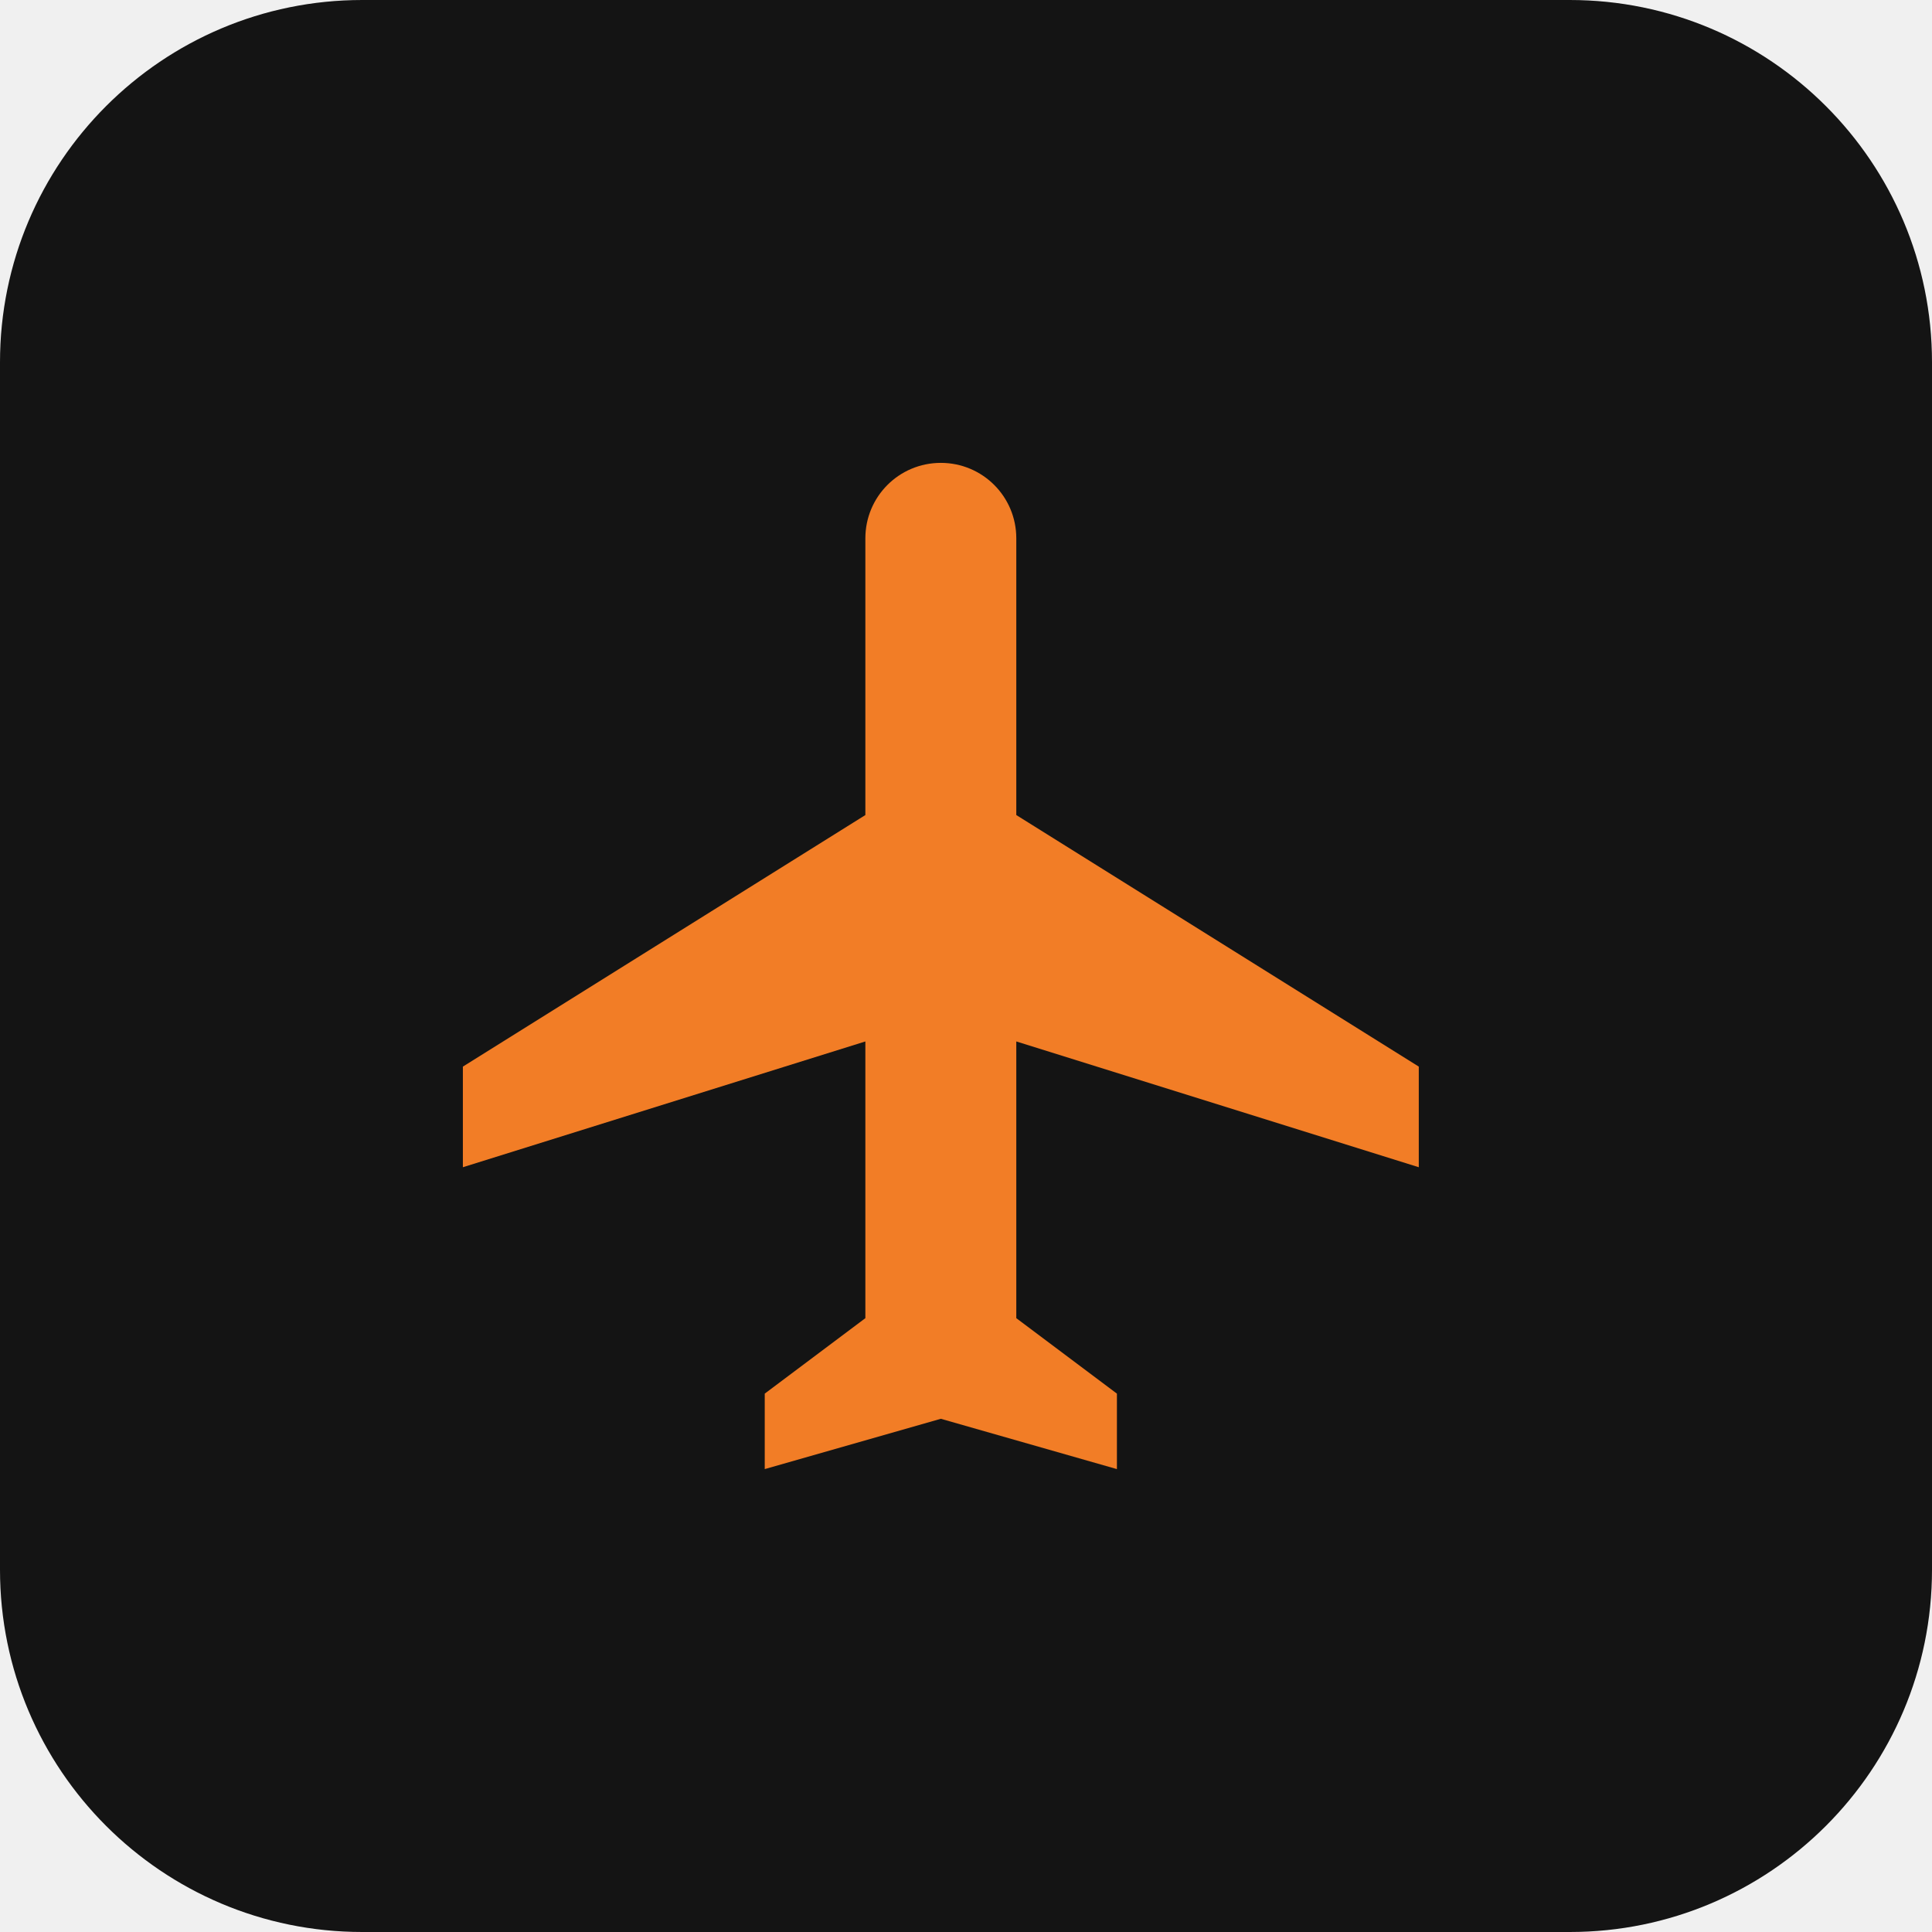
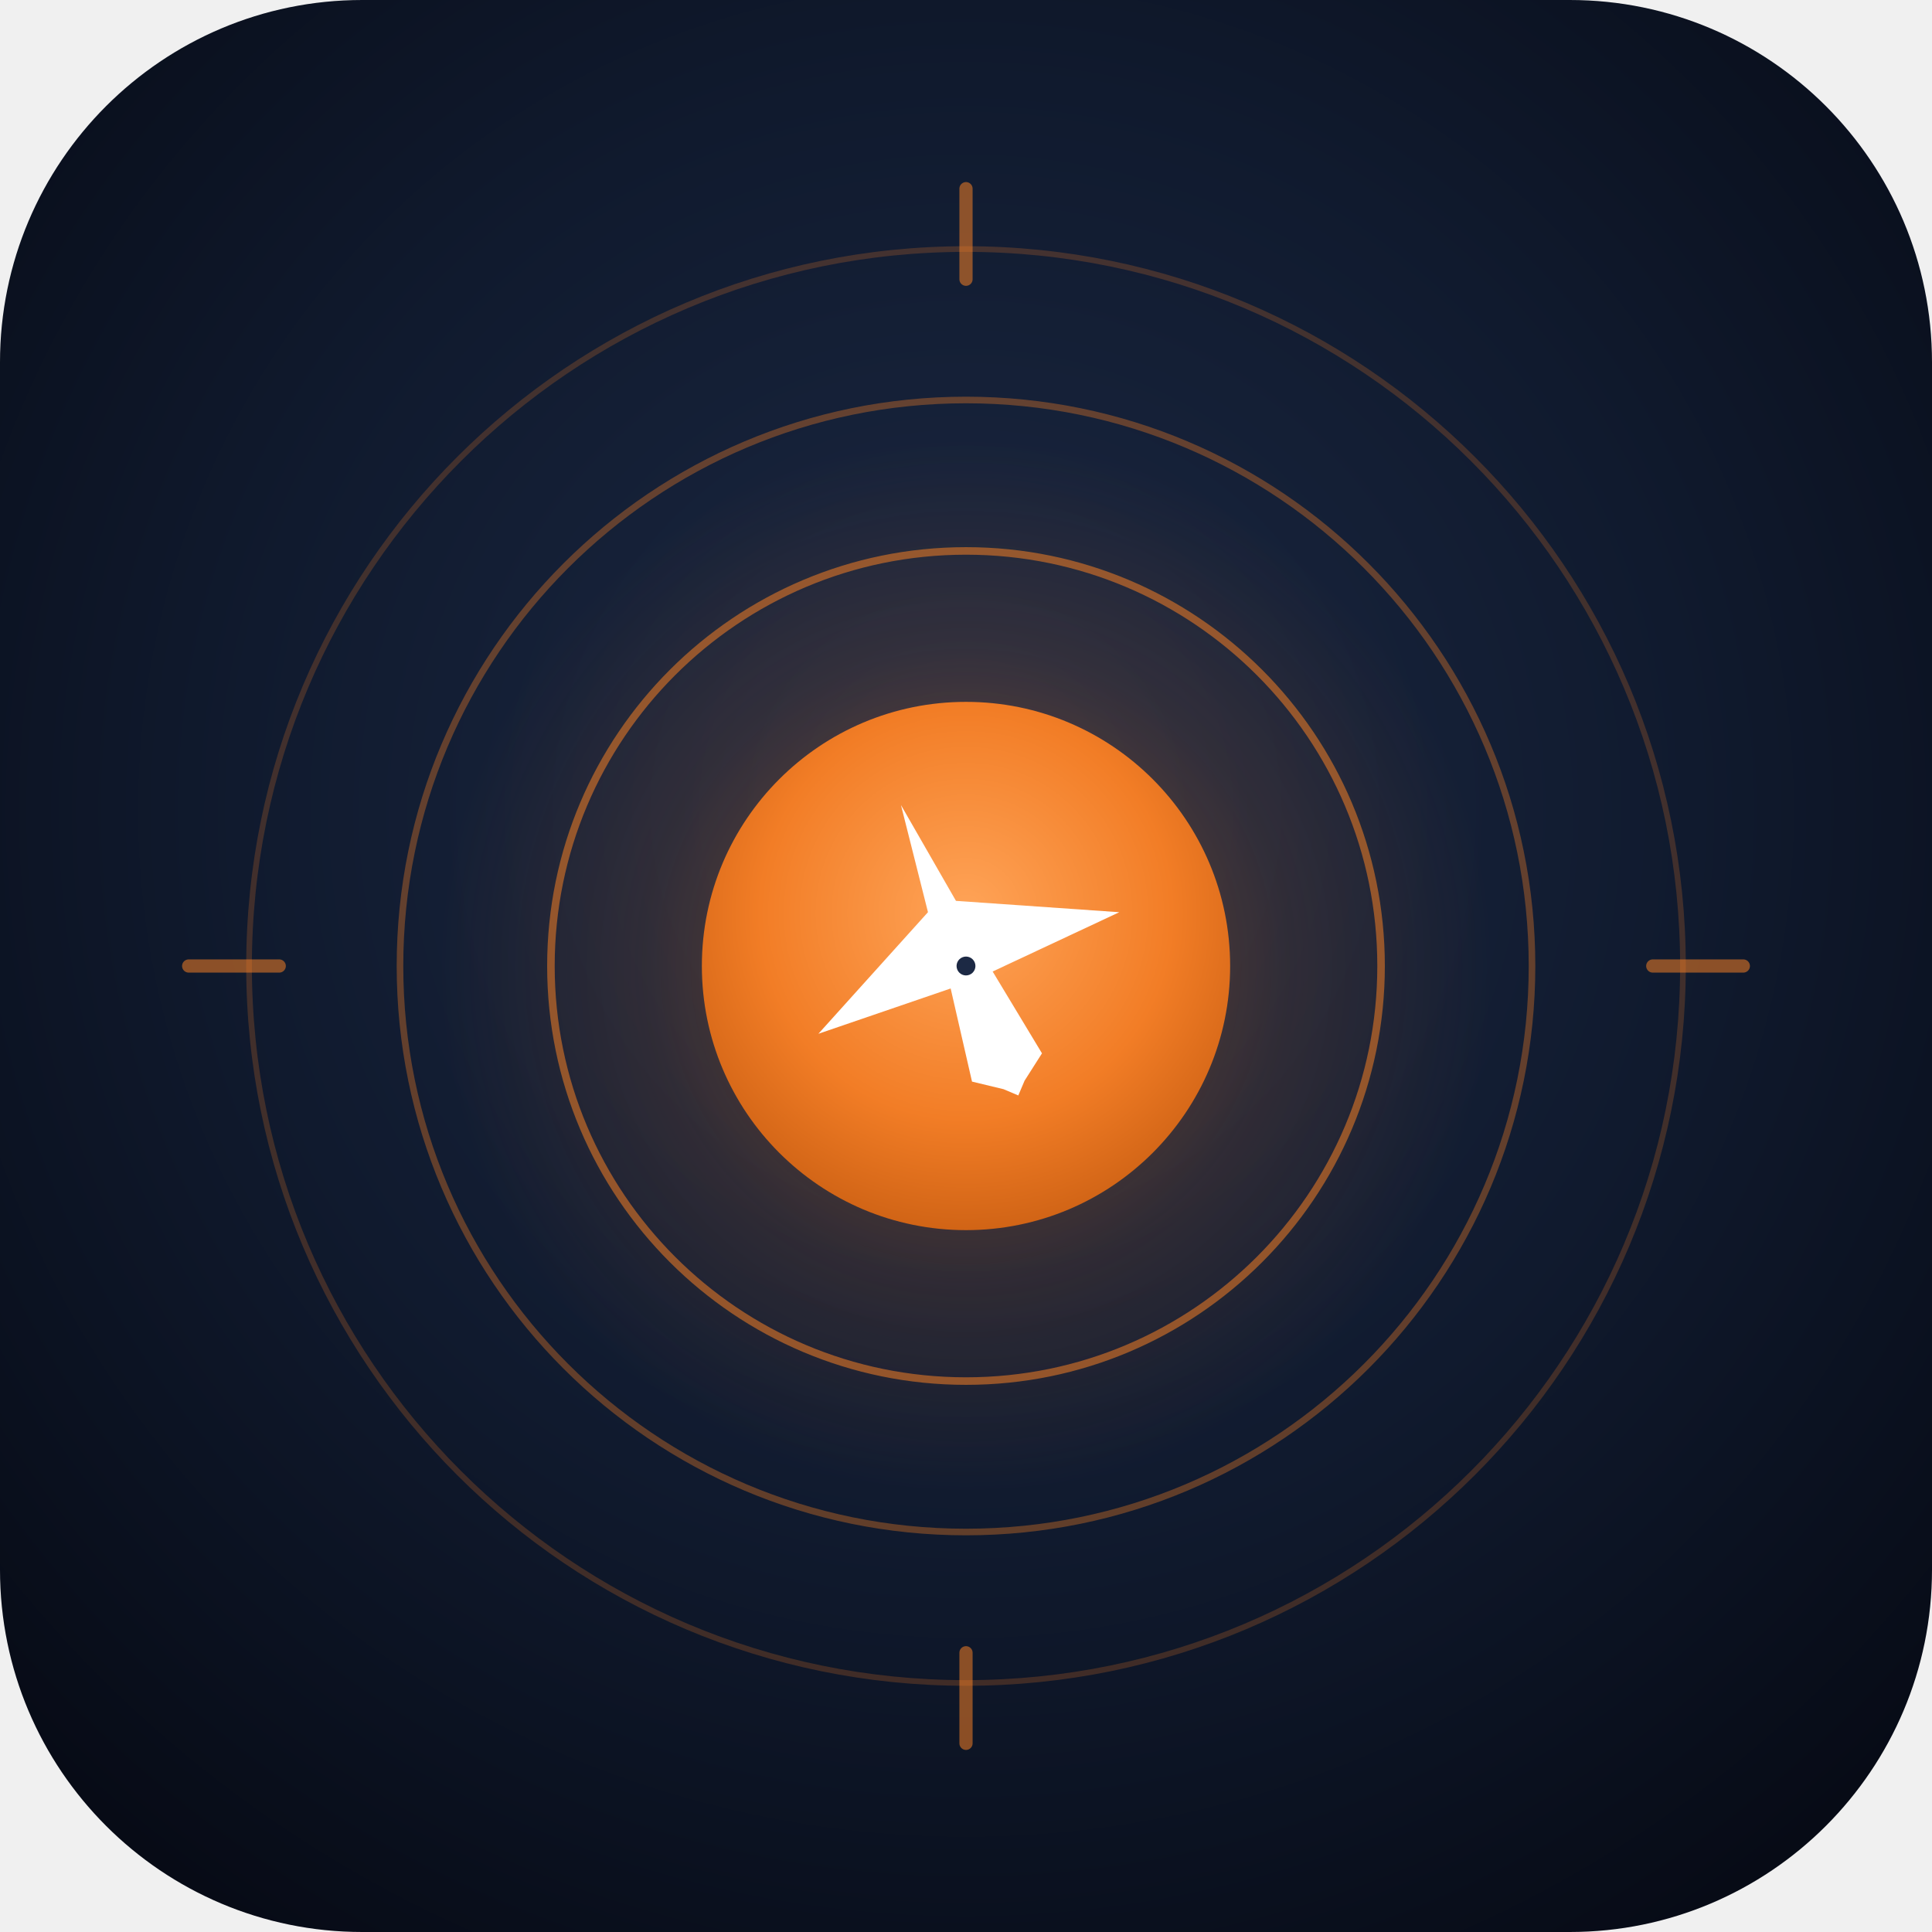
<svg xmlns="http://www.w3.org/2000/svg" width="512" height="512" viewBox="0 0 512 512" role="img" aria-label="Sky Score">
-   <rect width="512" height="512" rx="96" ry="96" fill="#141414" />
-   <g transform="translate(96 96) scale(13.333)" fill="#F27D26">
-     <path d="M21,16v-2l-8-5V3.5C13,2.67 12.33,2 11.5,2C10.67,2 10,2.67 10,3.5V9l-8,5v2l8-2.5V19l-2,1.5V22l3.5-1l3.5,1v-1.5L13,19v-5.5L21,16z" />
+   <defs>
+     <radialGradient id="bgGrad" cx="50%" cy="42%" r="68%">
+       <stop offset="0%" stop-color="#1c2944" />
+       <stop offset="55%" stop-color="#101a2e" />
+       <stop offset="100%" stop-color="#070b16" />
+     </radialGradient>
+     <radialGradient id="pulseGlow" cx="50%" cy="50%" r="50%">
+       <stop offset="0%" stop-color="#F27D26" stop-opacity="0.45" />
+       <stop offset="60%" stop-color="#F27D26" stop-opacity="0.12" />
+       <stop offset="100%" stop-color="#F27D26" stop-opacity="0" />
+     </radialGradient>
+     <radialGradient id="discGrad" cx="50%" cy="40%" r="65%">
+       <stop offset="0%" stop-color="#FFA458" />
+       <stop offset="60%" stop-color="#F27D26" />
+       <stop offset="100%" stop-color="#C95E12" />
+     </radialGradient>
+   </defs>
+   <rect width="512" height="512" rx="96" ry="96" fill="url(#bgGrad)" />
+   <circle cx="256" cy="256" r="140" fill="url(#pulseGlow)" />
+   <g fill="none" stroke="#F27D26" stroke-linecap="round">
+     <circle cx="256" cy="256" r="190" stroke-width="1.5" stroke-opacity="0.22" />
+     <circle cx="256" cy="256" r="150" stroke-width="1.75" stroke-opacity="0.36" />
+     <circle cx="256" cy="256" r="110" stroke-width="2" stroke-opacity="0.55" />
+   </g>
+   <g stroke="#F27D26" stroke-width="3.5" stroke-opacity="0.55" stroke-linecap="round">
+     <line x1="256" y1="50" x2="256" y2="74" />
+     <line x1="462" y1="256" x2="438" y2="256" />
+     <line x1="256" y1="462" x2="256" y2="438" />
+     <line x1="50" y1="256" x2="74" y2="256" />
+   </g>
+   <circle cx="256" cy="256" r="70" fill="url(#discGrad)" />
+   <g transform="translate(256 256) rotate(-22)" fill="#FFFFFF">
+     <path d="M 0,-46 L 4,-17 L 43,2 L 6,4 L 10,29 L 3,34 L 0,37 L -3,34 L -10,29 L -6,4 L -43,2 L -4,-17 Z" />
+     <circle cx="0" cy="0" r="2.5" fill="#1c2944" />
  </g>
</svg>
